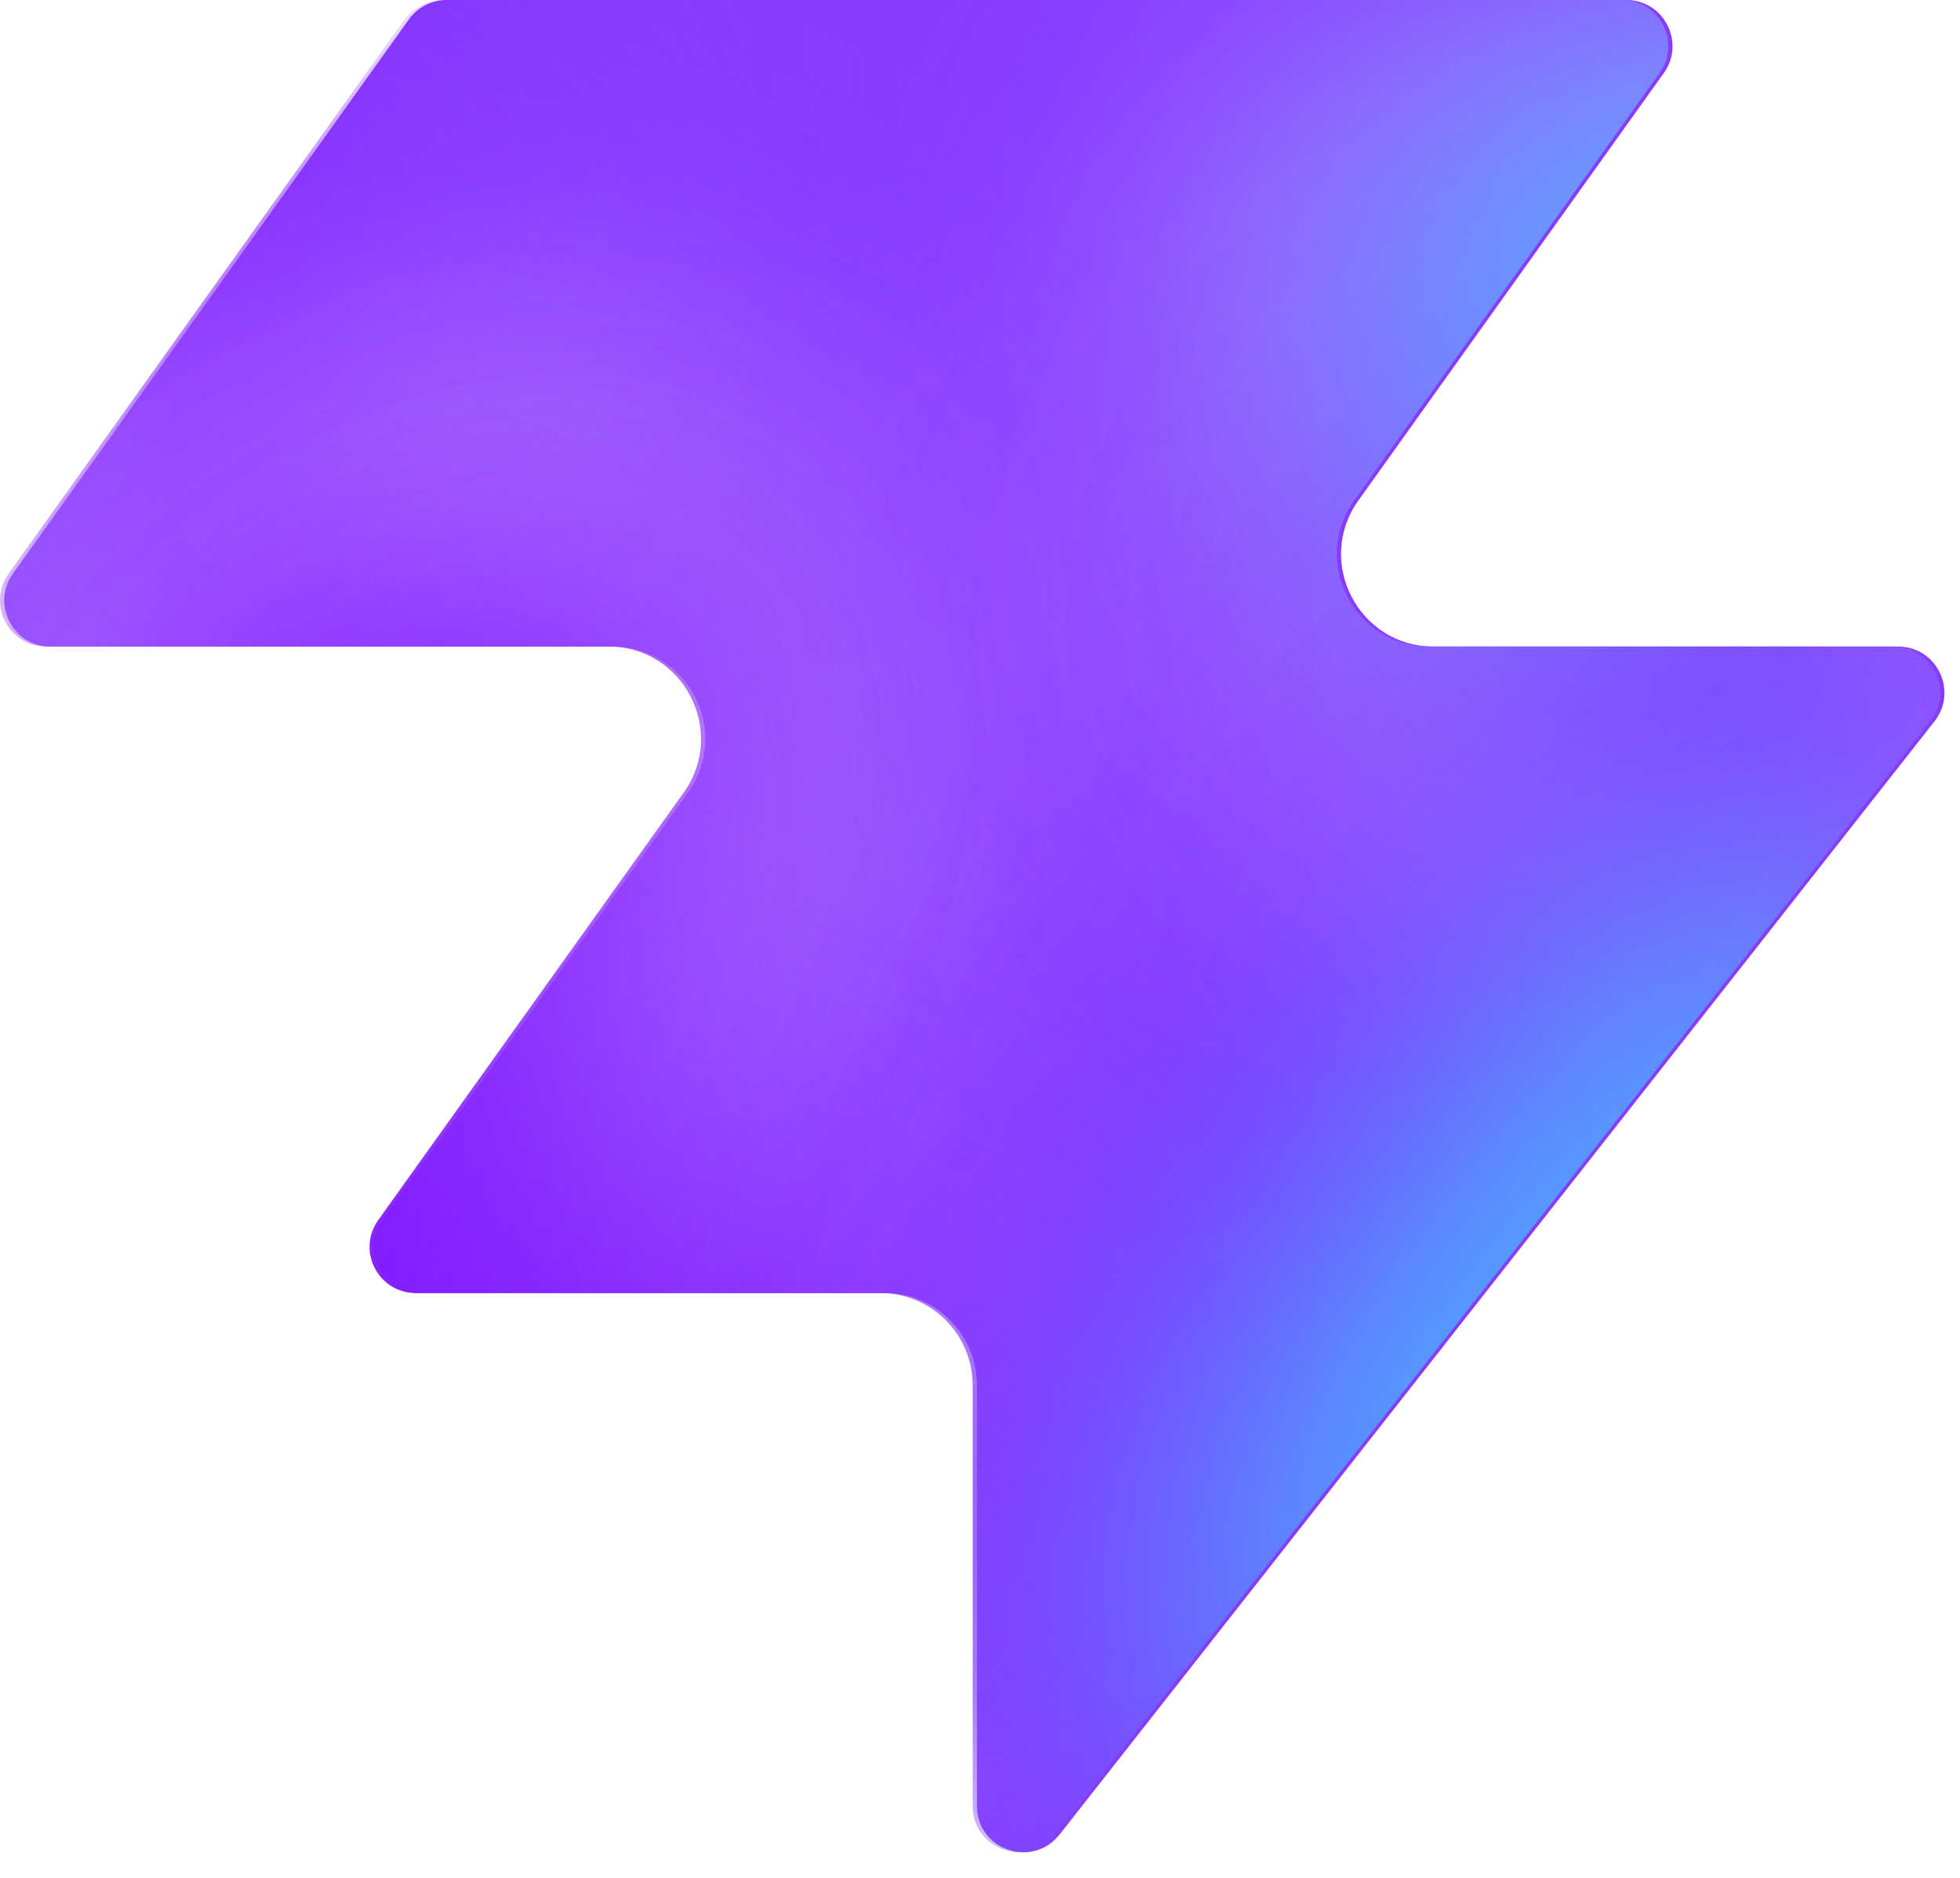
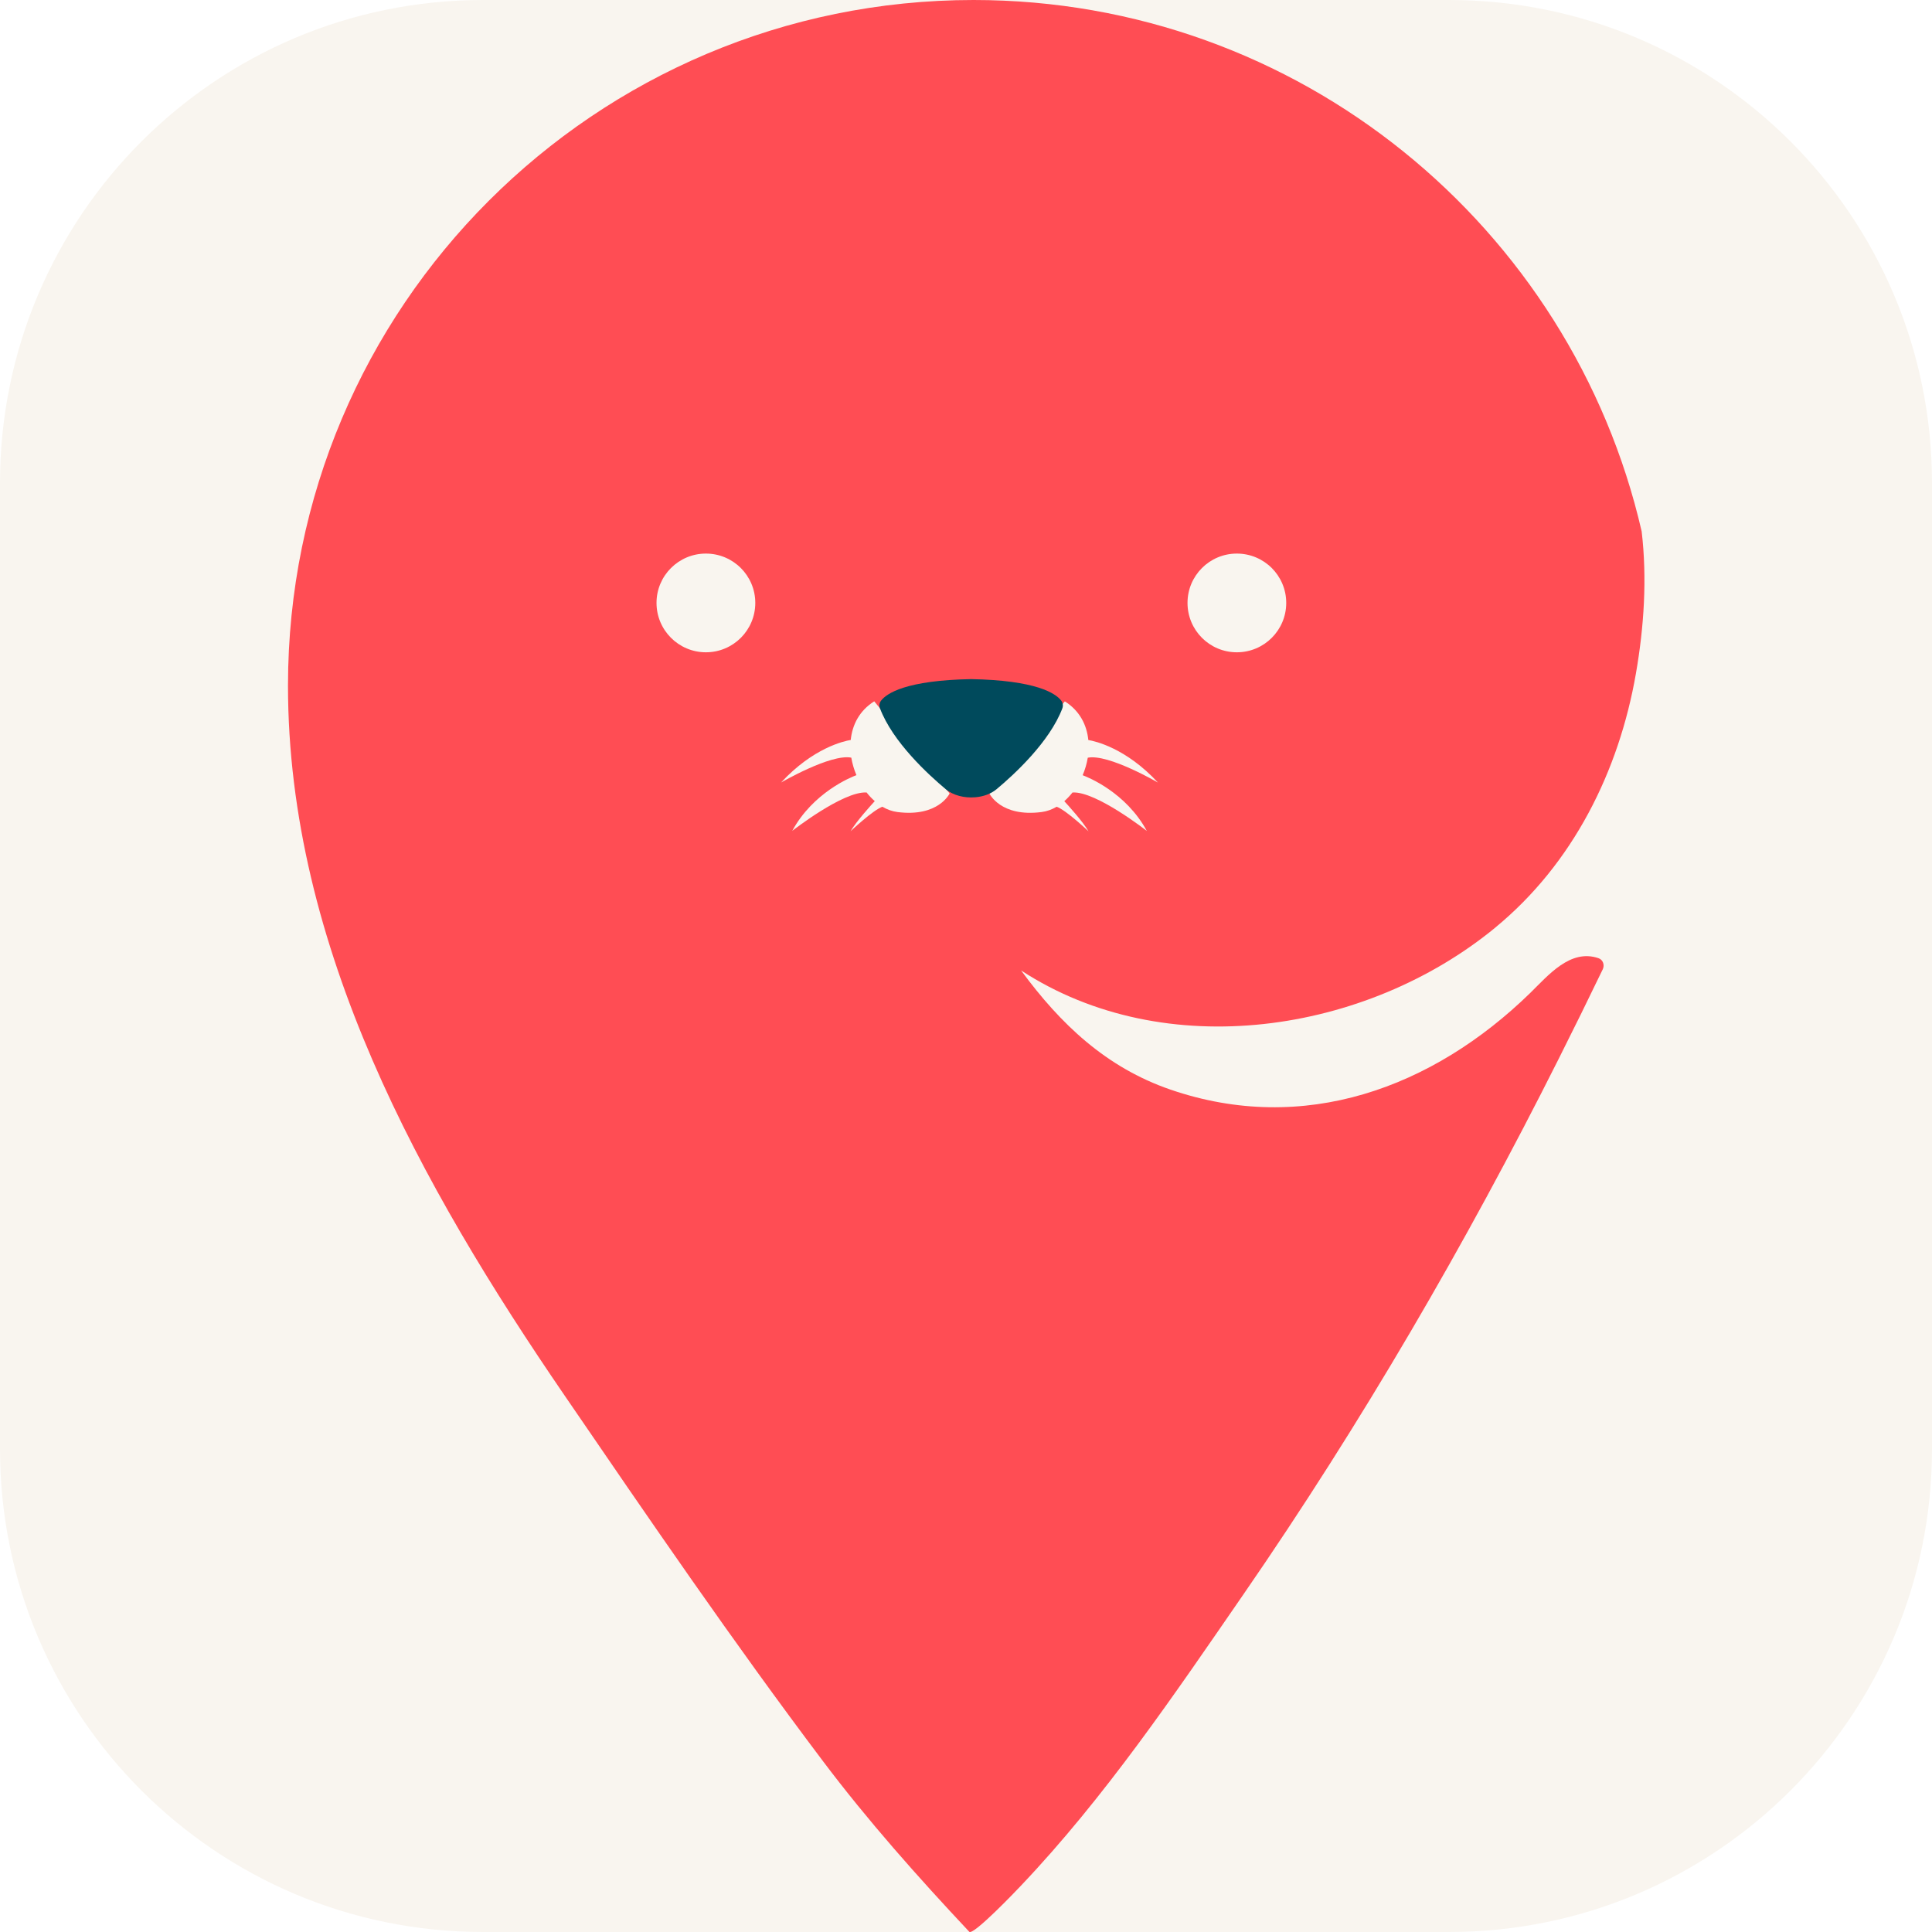
- <svg xmlns="http://www.w3.org/2000/svg" width="48" height="46" fill="none" viewBox="0 0 48 46">
-   <path fill="#863bff" d="M25.946 44.938c-.664.845-2.021.375-2.021-.698V33.937a2.26 2.26 0 0 0-2.262-2.262H10.287c-.92 0-1.456-1.04-.92-1.788l7.48-10.471c1.07-1.497 0-3.578-1.842-3.578H1.237c-.92 0-1.456-1.04-.92-1.788L10.013.474c.214-.297.556-.474.92-.474h28.894c.92 0 1.456 1.04.92 1.788l-7.48 10.471c-1.07 1.498 0 3.579 1.842 3.579h11.377c.943 0 1.473 1.088.89 1.83L25.947 44.94z" style="fill:#863bff;fill:color(display-p3 .525 .23 1);fill-opacity:1" />
-   <mask id="a" width="48" height="46" x="0" y="0" maskUnits="userSpaceOnUse" style="mask-type:alpha">
-     <path fill="#000" d="M25.842 44.938c-.664.844-2.021.375-2.021-.698V33.937a2.26 2.26 0 0 0-2.262-2.262H10.183c-.92 0-1.456-1.04-.92-1.788l7.48-10.471c1.07-1.498 0-3.579-1.842-3.579H1.133c-.92 0-1.456-1.04-.92-1.787L9.91.473c.214-.297.556-.474.92-.474h28.894c.92 0 1.456 1.04.92 1.788l-7.48 10.471c-1.07 1.498 0 3.578 1.842 3.578h11.377c.943 0 1.473 1.088.89 1.832L25.843 44.94z" style="fill:#000;fill-opacity:1" />
-   </mask>
-   <g mask="url(#a)">
-     <g filter="url(#b)">
-       <ellipse cx="5.508" cy="14.704" fill="#ede6ff" rx="5.508" ry="14.704" style="fill:#ede6ff;fill:color(display-p3 .927 .903 1);fill-opacity:1" transform="matrix(.00324 1 1 -.00324 -4.47 31.516)" />
-     </g>
-     <g filter="url(#c)">
-       <ellipse cx="10.399" cy="29.851" fill="#ede6ff" rx="10.399" ry="29.851" style="fill:#ede6ff;fill:color(display-p3 .927 .903 1);fill-opacity:1" transform="matrix(.00324 1 1 -.00324 -39.328 7.883)" />
-     </g>
-     <g filter="url(#d)">
-       <ellipse cx="5.508" cy="30.487" fill="#7e14ff" rx="5.508" ry="30.487" style="fill:#7e14ff;fill:color(display-p3 .492 .077 1);fill-opacity:1" transform="rotate(89.814 -25.913 -14.639)scale(1 -1)" />
-     </g>
-     <g filter="url(#e)">
-       <ellipse cx="5.508" cy="30.599" fill="#7e14ff" rx="5.508" ry="30.599" style="fill:#7e14ff;fill:color(display-p3 .492 .077 1);fill-opacity:1" transform="rotate(89.814 -32.644 -3.334)scale(1 -1)" />
-     </g>
-     <g filter="url(#f)">
-       <ellipse cx="5.508" cy="30.599" fill="#7e14ff" rx="5.508" ry="30.599" style="fill:#7e14ff;fill:color(display-p3 .492 .077 1);fill-opacity:1" transform="matrix(.00324 1 1 -.00324 -34.34 30.47)" />
-     </g>
-     <g filter="url(#g)">
-       <ellipse cx="14.072" cy="22.078" fill="#ede6ff" rx="14.072" ry="22.078" style="fill:#ede6ff;fill:color(display-p3 .927 .903 1);fill-opacity:1" transform="rotate(93.35 24.506 48.493)scale(-1 1)" />
-     </g>
-     <g filter="url(#h)">
-       <ellipse cx="3.47" cy="21.501" fill="#7e14ff" rx="3.47" ry="21.501" style="fill:#7e14ff;fill:color(display-p3 .492 .077 1);fill-opacity:1" transform="rotate(89.009 28.708 47.59)scale(-1 1)" />
-     </g>
-     <g filter="url(#i)">
-       <ellipse cx="3.47" cy="21.501" fill="#7e14ff" rx="3.47" ry="21.501" style="fill:#7e14ff;fill:color(display-p3 .492 .077 1);fill-opacity:1" transform="rotate(89.009 28.708 47.59)scale(-1 1)" />
-     </g>
-     <g filter="url(#j)">
-       <ellipse cx=".387" cy="8.972" fill="#7e14ff" rx="4.407" ry="29.108" style="fill:#7e14ff;fill:color(display-p3 .492 .077 1);fill-opacity:1" transform="rotate(39.51 .387 8.972)" />
-     </g>
-     <g filter="url(#k)">
-       <ellipse cx="47.523" cy="-6.092" fill="#7e14ff" rx="4.407" ry="29.108" style="fill:#7e14ff;fill:color(display-p3 .492 .077 1);fill-opacity:1" transform="rotate(37.892 47.523 -6.092)" />
-     </g>
-     <g filter="url(#l)">
-       <ellipse cx="41.412" cy="6.333" fill="#47bfff" rx="5.971" ry="9.665" style="fill:#47bfff;fill:color(display-p3 .28 .748 1);fill-opacity:1" transform="rotate(37.892 41.412 6.333)" />
-     </g>
-     <g filter="url(#m)">
-       <ellipse cx="-1.879" cy="38.332" fill="#7e14ff" rx="4.407" ry="29.108" style="fill:#7e14ff;fill:color(display-p3 .492 .077 1);fill-opacity:1" transform="rotate(37.892 -1.88 38.332)" />
-     </g>
-     <g filter="url(#n)">
-       <ellipse cx="-1.879" cy="38.332" fill="#7e14ff" rx="4.407" ry="29.108" style="fill:#7e14ff;fill:color(display-p3 .492 .077 1);fill-opacity:1" transform="rotate(37.892 -1.88 38.332)" />
-     </g>
-     <g filter="url(#o)">
-       <ellipse cx="35.651" cy="29.907" fill="#7e14ff" rx="4.407" ry="29.108" style="fill:#7e14ff;fill:color(display-p3 .492 .077 1);fill-opacity:1" transform="rotate(37.892 35.651 29.907)" />
-     </g>
-     <g filter="url(#p)">
-       <ellipse cx="38.418" cy="32.4" fill="#47bfff" rx="5.971" ry="15.297" style="fill:#47bfff;fill:color(display-p3 .28 .748 1);fill-opacity:1" transform="rotate(37.892 38.418 32.4)" />
-     </g>
+ <svg xmlns="http://www.w3.org/2000/svg" viewBox="0 0 32 32" fill="none">
+   <rect width="32" height="32" rx="8" fill="#F9F5EF" />
+   <g transform="translate(4.77 0)">
+     <path d="M19.996 15.364C21.282 14.307 22.044 12.778 22.326 11.155C22.46 10.387 22.513 9.578 22.421 8.801C21.261 3.76 16.747 0 11.355 0C5.084 0 0 5.084 0 11.355C0 15.689 2.201 19.637 4.583 23.116C5.977 25.153 7.371 27.194 8.857 29.165C9.603 30.156 10.434 31.09 11.284 31.996C11.349 32.065 12.084 31.293 12.137 31.236C13.531 29.769 14.684 28.063 15.83 26.401C17.78 23.573 19.503 20.613 21.044 17.543C21.293 17.048 21.537 16.552 21.777 16.054C21.811 15.984 21.78 15.896 21.707 15.871C21.239 15.71 20.873 16.156 20.575 16.447C18.96 18.021 16.824 18.808 14.613 18.046C13.554 17.681 12.797 16.966 12.143 16.074C14.528 17.63 17.861 17.119 19.997 15.364L19.996 15.364ZM6.922 10.804C6.471 10.804 6.104 10.438 6.104 9.986C6.104 9.535 6.47 9.169 6.922 9.169C7.374 9.169 7.74 9.535 7.74 9.986C7.74 10.438 7.374 10.804 6.922 10.804ZM10.095 13.45C10.007 13.439 9.923 13.408 9.845 13.362C9.686 13.42 9.318 13.768 9.318 13.768C9.409 13.61 9.659 13.334 9.719 13.269C9.67 13.227 9.624 13.178 9.582 13.124L9.581 13.126C9.192 13.104 8.352 13.762 8.352 13.762C8.697 13.126 9.322 12.874 9.415 12.839C9.376 12.747 9.347 12.648 9.33 12.549C8.989 12.482 8.167 12.961 8.167 12.961C8.696 12.389 9.206 12.275 9.321 12.256C9.346 12.006 9.464 11.771 9.71 11.616L10.959 13.142C10.959 13.142 10.775 13.537 10.095 13.45V13.45ZM14.225 13.763C14.225 13.763 13.386 13.104 12.996 13.126L12.995 13.125C12.953 13.178 12.907 13.227 12.858 13.27C12.918 13.335 13.168 13.61 13.259 13.769C13.259 13.769 12.892 13.421 12.732 13.362C12.653 13.408 12.57 13.439 12.482 13.45C11.802 13.538 11.618 13.143 11.618 13.143L12.867 11.617C13.113 11.772 13.231 12.007 13.256 12.257C13.371 12.276 13.88 12.39 14.41 12.962C14.41 12.962 13.588 12.482 13.247 12.55C13.23 12.65 13.202 12.748 13.162 12.84C13.255 12.875 13.88 13.126 14.225 13.763V13.763ZM14.899 9.986C14.899 9.535 15.264 9.169 15.716 9.169C16.168 9.169 16.534 9.535 16.534 9.986C16.534 10.438 16.168 10.804 15.716 10.804C15.264 10.804 14.899 10.438 14.899 9.986Z" fill="#FF4D54" />
+     <path d="M11.386 13.205C11.518 13.194 11.644 13.149 11.737 13.071C12.025 12.831 12.616 12.288 12.826 11.732C12.842 11.688 12.835 11.639 12.807 11.604C12.715 11.485 12.397 11.267 11.305 11.248H11.326C10.234 11.267 9.916 11.485 9.824 11.604C9.796 11.639 9.789 11.688 9.805 11.732C10.015 12.288 10.606 12.831 10.894 13.071C11.019 13.176 11.207 13.221 11.385 13.205H11.386Z" fill="#004A5C" />
  </g>
-   <defs>
-     <filter id="b" width="60.045" height="41.654" x="-19.77" y="16.149" color-interpolation-filters="sRGB" filterUnits="userSpaceOnUse">
-       <feFlood flood-opacity="0" result="BackgroundImageFix" />
-       <feBlend in="SourceGraphic" in2="BackgroundImageFix" result="shape" />
-       <feGaussianBlur result="effect1_foregroundBlur_2002_17158" stdDeviation="7.659" />
-     </filter>
-     <filter id="c" width="90.34" height="51.437" x="-54.613" y="-7.533" color-interpolation-filters="sRGB" filterUnits="userSpaceOnUse">
-       <feFlood flood-opacity="0" result="BackgroundImageFix" />
-       <feBlend in="SourceGraphic" in2="BackgroundImageFix" result="shape" />
-       <feGaussianBlur result="effect1_foregroundBlur_2002_17158" stdDeviation="7.659" />
-     </filter>
-     <filter id="d" width="79.355" height="29.4" x="-49.64" y="2.03" color-interpolation-filters="sRGB" filterUnits="userSpaceOnUse">
-       <feFlood flood-opacity="0" result="BackgroundImageFix" />
-       <feBlend in="SourceGraphic" in2="BackgroundImageFix" result="shape" />
-       <feGaussianBlur result="effect1_foregroundBlur_2002_17158" stdDeviation="4.596" />
-     </filter>
-     <filter id="e" width="79.579" height="29.4" x="-45.045" y="20.029" color-interpolation-filters="sRGB" filterUnits="userSpaceOnUse">
-       <feFlood flood-opacity="0" result="BackgroundImageFix" />
-       <feBlend in="SourceGraphic" in2="BackgroundImageFix" result="shape" />
-       <feGaussianBlur result="effect1_foregroundBlur_2002_17158" stdDeviation="4.596" />
-     </filter>
-     <filter id="f" width="79.579" height="29.4" x="-43.513" y="21.178" color-interpolation-filters="sRGB" filterUnits="userSpaceOnUse">
-       <feFlood flood-opacity="0" result="BackgroundImageFix" />
-       <feBlend in="SourceGraphic" in2="BackgroundImageFix" result="shape" />
-       <feGaussianBlur result="effect1_foregroundBlur_2002_17158" stdDeviation="4.596" />
-     </filter>
-     <filter id="g" width="74.749" height="58.852" x="15.756" y="-17.901" color-interpolation-filters="sRGB" filterUnits="userSpaceOnUse">
-       <feFlood flood-opacity="0" result="BackgroundImageFix" />
-       <feBlend in="SourceGraphic" in2="BackgroundImageFix" result="shape" />
-       <feGaussianBlur result="effect1_foregroundBlur_2002_17158" stdDeviation="7.659" />
-     </filter>
-     <filter id="h" width="61.377" height="25.362" x="23.548" y="2.284" color-interpolation-filters="sRGB" filterUnits="userSpaceOnUse">
-       <feFlood flood-opacity="0" result="BackgroundImageFix" />
-       <feBlend in="SourceGraphic" in2="BackgroundImageFix" result="shape" />
-       <feGaussianBlur result="effect1_foregroundBlur_2002_17158" stdDeviation="4.596" />
-     </filter>
-     <filter id="i" width="61.377" height="25.362" x="23.548" y="2.284" color-interpolation-filters="sRGB" filterUnits="userSpaceOnUse">
-       <feFlood flood-opacity="0" result="BackgroundImageFix" />
-       <feBlend in="SourceGraphic" in2="BackgroundImageFix" result="shape" />
-       <feGaussianBlur result="effect1_foregroundBlur_2002_17158" stdDeviation="4.596" />
-     </filter>
-     <filter id="j" width="56.045" height="63.649" x="-27.636" y="-22.853" color-interpolation-filters="sRGB" filterUnits="userSpaceOnUse">
-       <feFlood flood-opacity="0" result="BackgroundImageFix" />
-       <feBlend in="SourceGraphic" in2="BackgroundImageFix" result="shape" />
-       <feGaussianBlur result="effect1_foregroundBlur_2002_17158" stdDeviation="4.596" />
-     </filter>
-     <filter id="k" width="54.814" height="64.646" x="20.116" y="-38.415" color-interpolation-filters="sRGB" filterUnits="userSpaceOnUse">
-       <feFlood flood-opacity="0" result="BackgroundImageFix" />
-       <feBlend in="SourceGraphic" in2="BackgroundImageFix" result="shape" />
-       <feGaussianBlur result="effect1_foregroundBlur_2002_17158" stdDeviation="4.596" />
-     </filter>
-     <filter id="l" width="33.541" height="35.313" x="24.641" y="-11.323" color-interpolation-filters="sRGB" filterUnits="userSpaceOnUse">
-       <feFlood flood-opacity="0" result="BackgroundImageFix" />
-       <feBlend in="SourceGraphic" in2="BackgroundImageFix" result="shape" />
-       <feGaussianBlur result="effect1_foregroundBlur_2002_17158" stdDeviation="4.596" />
-     </filter>
-     <filter id="m" width="54.814" height="64.646" x="-29.286" y="6.009" color-interpolation-filters="sRGB" filterUnits="userSpaceOnUse">
-       <feFlood flood-opacity="0" result="BackgroundImageFix" />
-       <feBlend in="SourceGraphic" in2="BackgroundImageFix" result="shape" />
-       <feGaussianBlur result="effect1_foregroundBlur_2002_17158" stdDeviation="4.596" />
-     </filter>
-     <filter id="n" width="54.814" height="64.646" x="-29.286" y="6.009" color-interpolation-filters="sRGB" filterUnits="userSpaceOnUse">
-       <feFlood flood-opacity="0" result="BackgroundImageFix" />
-       <feBlend in="SourceGraphic" in2="BackgroundImageFix" result="shape" />
-       <feGaussianBlur result="effect1_foregroundBlur_2002_17158" stdDeviation="4.596" />
-     </filter>
-     <filter id="o" width="54.814" height="64.646" x="8.244" y="-2.416" color-interpolation-filters="sRGB" filterUnits="userSpaceOnUse">
-       <feFlood flood-opacity="0" result="BackgroundImageFix" />
-       <feBlend in="SourceGraphic" in2="BackgroundImageFix" result="shape" />
-       <feGaussianBlur result="effect1_foregroundBlur_2002_17158" stdDeviation="4.596" />
-     </filter>
-     <filter id="p" width="39.409" height="43.623" x="18.713" y="10.588" color-interpolation-filters="sRGB" filterUnits="userSpaceOnUse">
-       <feFlood flood-opacity="0" result="BackgroundImageFix" />
-       <feBlend in="SourceGraphic" in2="BackgroundImageFix" result="shape" />
-       <feGaussianBlur result="effect1_foregroundBlur_2002_17158" stdDeviation="4.596" />
-     </filter>
-   </defs>
</svg>
